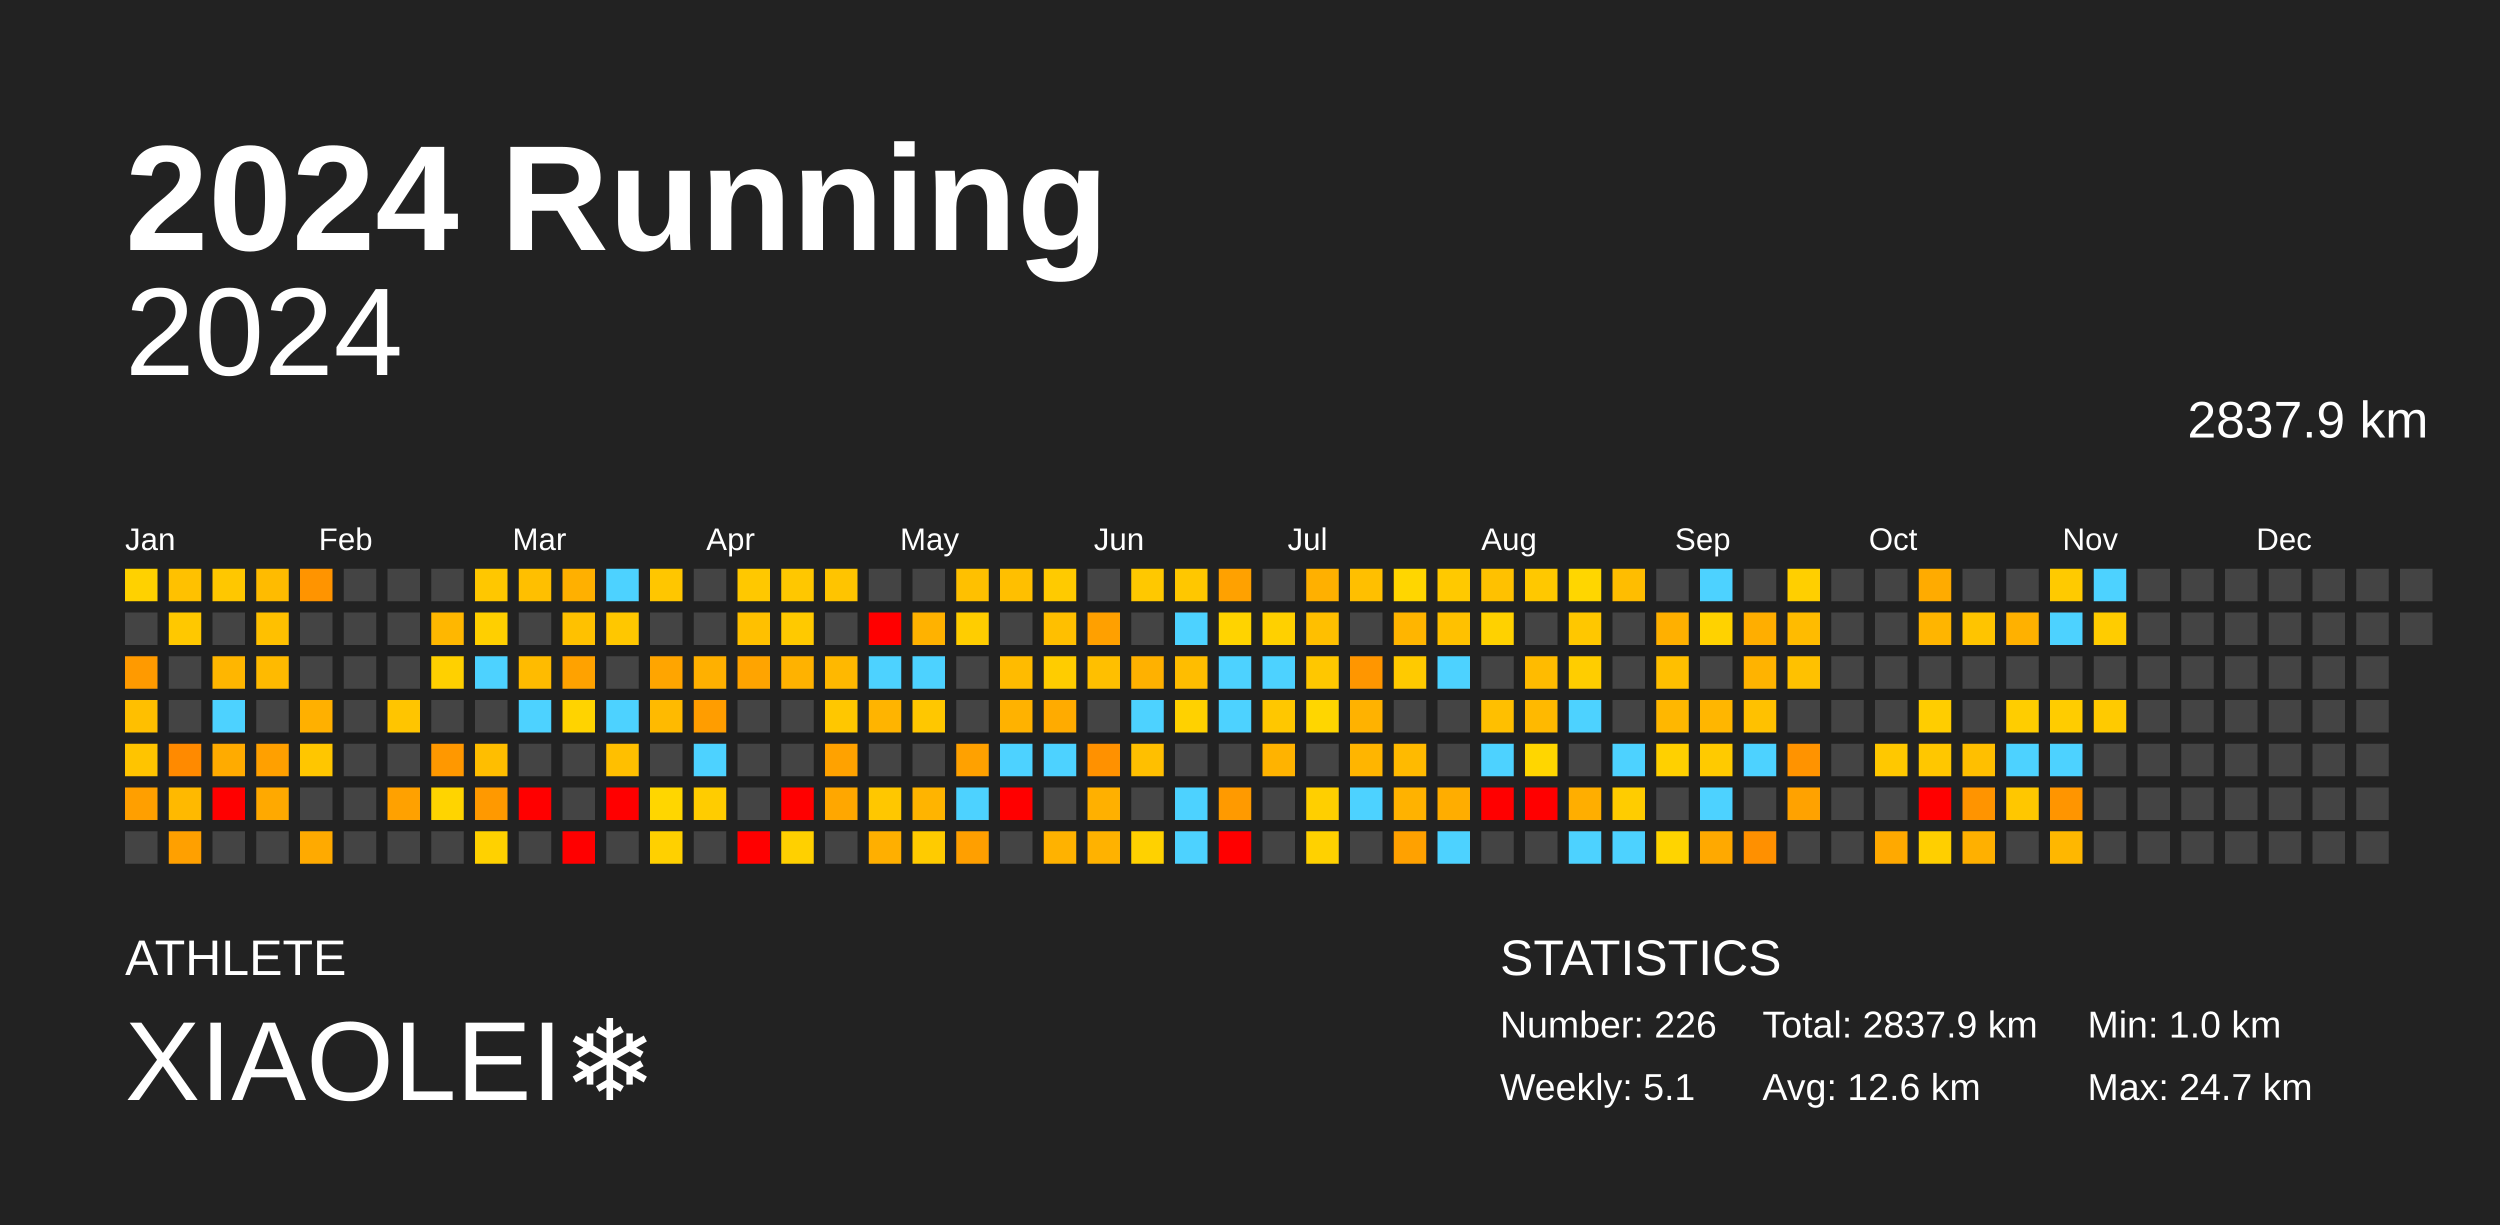
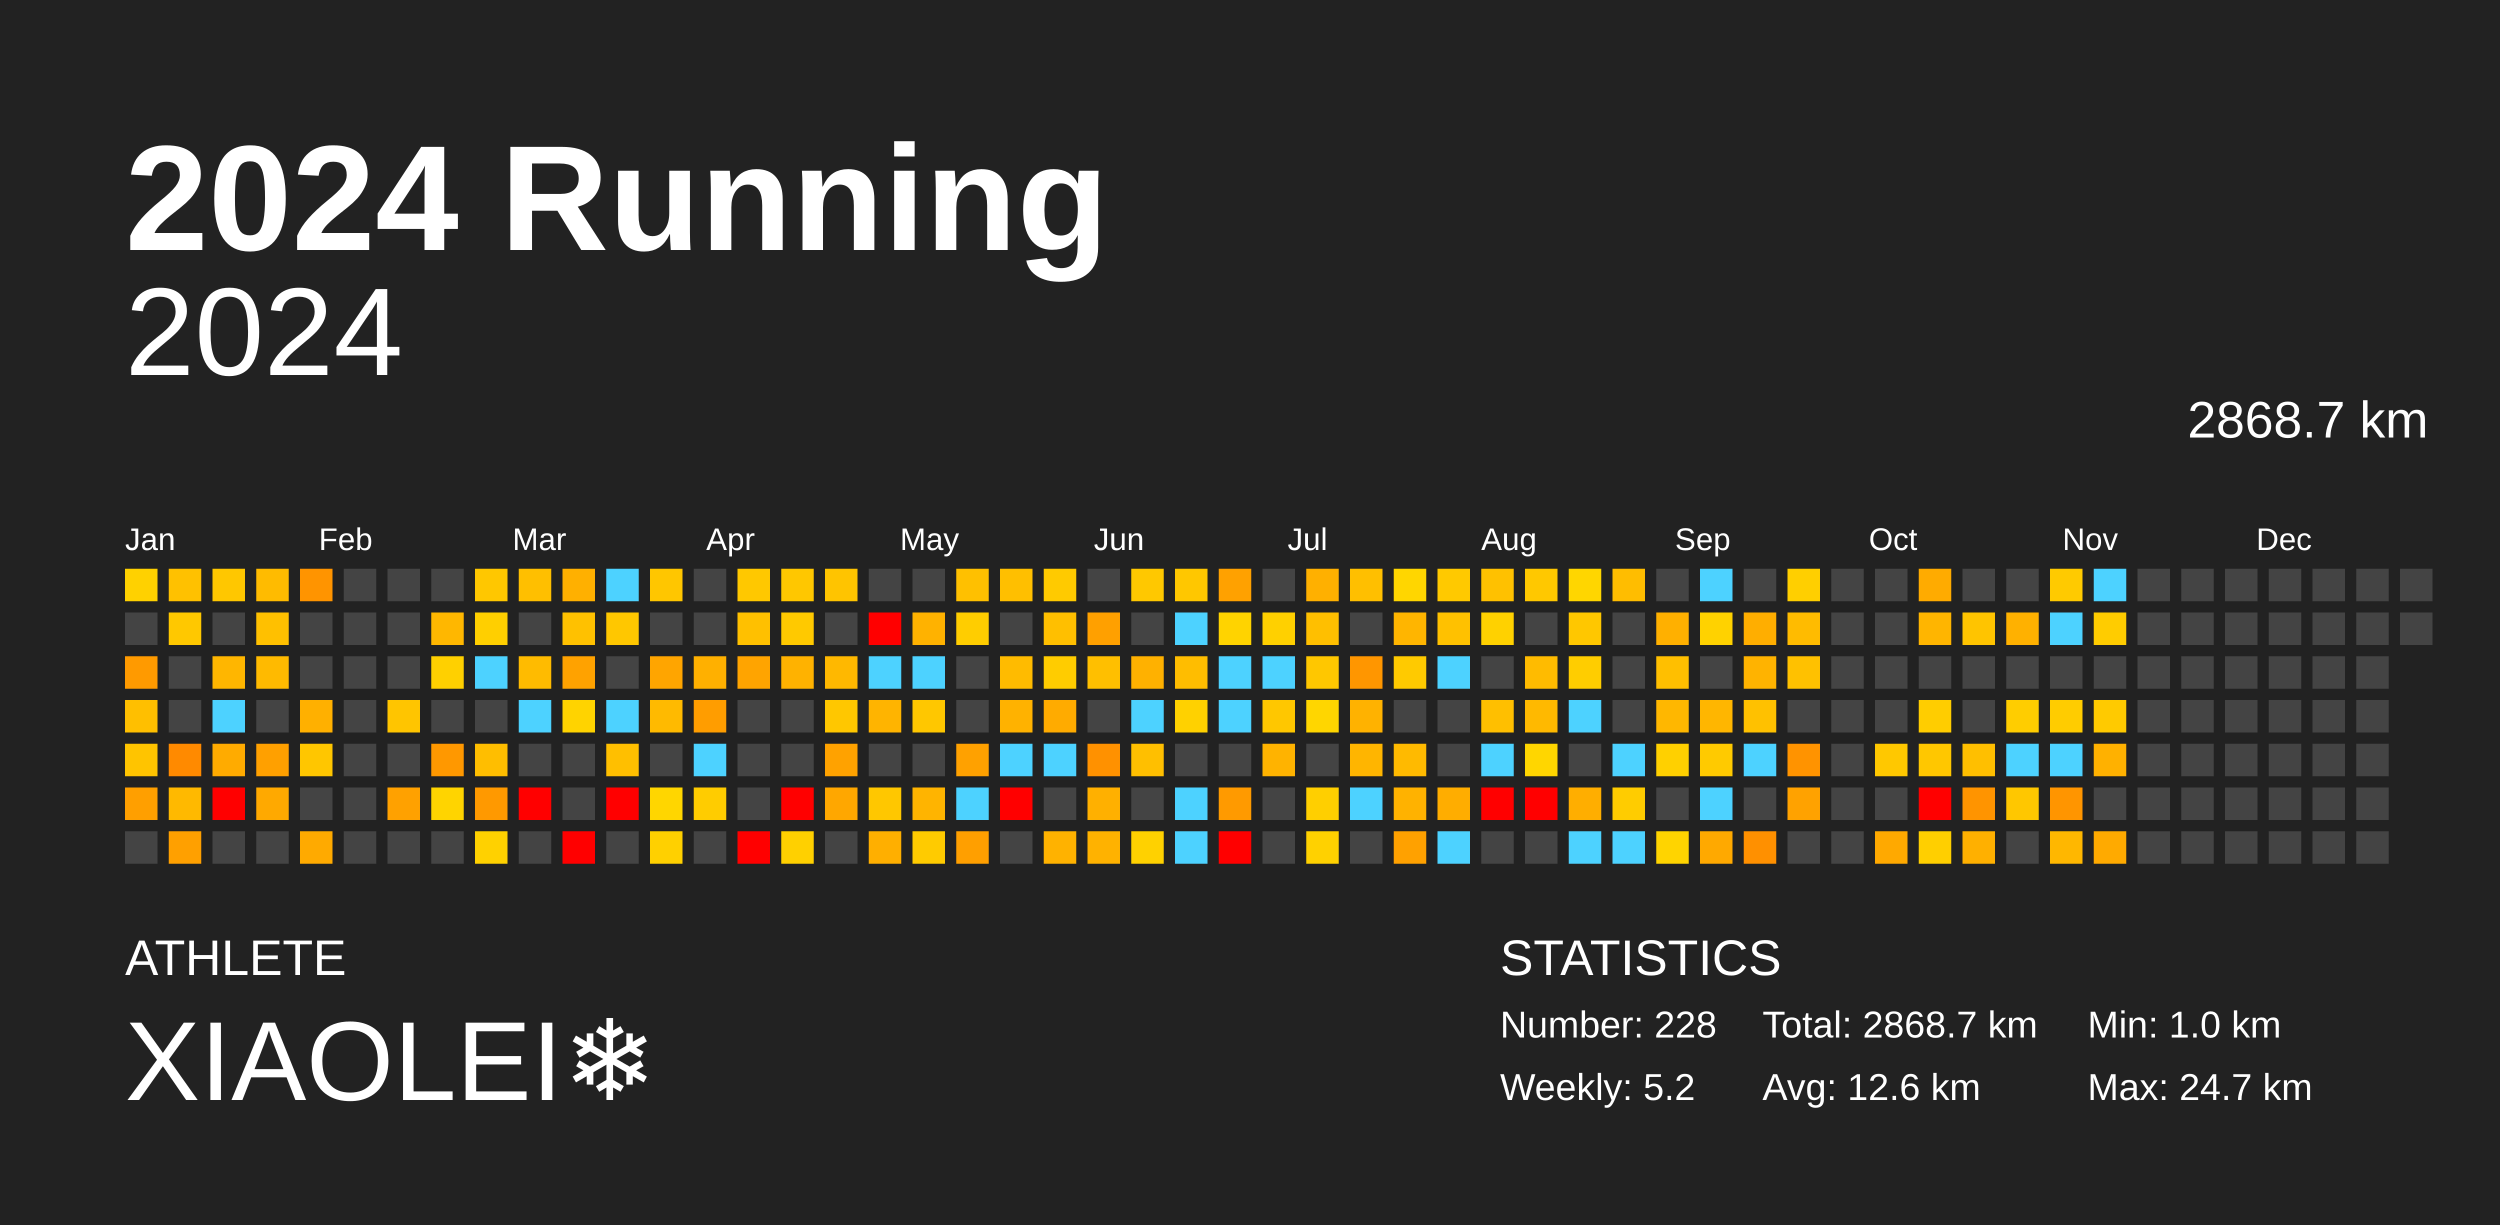
<svg xmlns="http://www.w3.org/2000/svg" baseProfile="full" height="98mm" version="1.1" viewBox="0,0,200,98" width="200mm">
  <defs />
  <rect fill="#222222" height="98" width="200" x="0" y="0" />
  <text fill="#FFFFFF" style="font-size:12px; font-family:Arial; font-weight:bold;" x="10" y="20">2024 Running</text>
  <text fill="#FFFFFF" style="font-size:4px; font-family:Arial" x="10" y="78">ATHLETE</text>
  <text fill="#FFFFFF" style="font-size:9px; font-family:Arial" x="10" y="88">XIAOLEI❄️</text>
  <text fill="#FFFFFF" style="font-size:4px; font-family:Arial" x="120" y="78">STATISTICS</text>
-   <text fill="#FFFFFF" style="font-size:3px; font-family:Arial" x="120" y="83">Number: 226</text>
-   <text fill="#FFFFFF" style="font-size:3px; font-family:Arial" x="120" y="88">Weekly: 5.1</text>
-   <text fill="#FFFFFF" style="font-size:3px; font-family:Arial" x="141" y="83">Total: 2837.9 km</text>
+   <text fill="#FFFFFF" style="font-size:3px; font-family:Arial" x="120" y="83">Number: 228</text>
+   <text fill="#FFFFFF" style="font-size:3px; font-family:Arial" x="120" y="88">Weekly: 5.2</text>
+   <text fill="#FFFFFF" style="font-size:3px; font-family:Arial" x="141" y="83">Total: 2868.7 km</text>
  <text fill="#FFFFFF" style="font-size:3px; font-family:Arial" x="141" y="88">Avg: 12.6 km</text>
  <text fill="#FFFFFF" style="font-size:3px; font-family:Arial" x="167" y="83">Min: 1.0 km</text>
  <text fill="#FFFFFF" style="font-size:3px; font-family:Arial" x="167" y="88">Max: 24.7 km</text>
  <text alignment-baseline="hanging" fill="#FFFFFF" style="font-size:10.0px; font-family:Arial;" x="10" y="30">2024</text>
-   <text alignment-baseline="hanging" fill="#FFFFFF" style="font-size:4.125px; font-family:Arial;" x="175" y="35">2837.9 km</text>
+   <text alignment-baseline="hanging" fill="#FFFFFF" style="font-size:4.125px; font-family:Arial;" x="175" y="35">2868.7 km</text>
  <text fill="#FFFFFF" style="font-size:2.5px; font-family:Arial" x="10.0" y="44">Jan</text>
  <text fill="#FFFFFF" style="font-size:2.5px; font-family:Arial" x="25.5" y="44">Feb</text>
  <text fill="#FFFFFF" style="font-size:2.5px; font-family:Arial" x="41.0" y="44">Mar</text>
  <text fill="#FFFFFF" style="font-size:2.5px; font-family:Arial" x="56.5" y="44">Apr</text>
  <text fill="#FFFFFF" style="font-size:2.5px; font-family:Arial" x="72.0" y="44">May</text>
  <text fill="#FFFFFF" style="font-size:2.5px; font-family:Arial" x="87.5" y="44">Jun</text>
  <text fill="#FFFFFF" style="font-size:2.5px; font-family:Arial" x="103.0" y="44">Jul</text>
  <text fill="#FFFFFF" style="font-size:2.5px; font-family:Arial" x="118.5" y="44">Aug</text>
  <text fill="#FFFFFF" style="font-size:2.5px; font-family:Arial" x="134.0" y="44">Sep</text>
  <text fill="#FFFFFF" style="font-size:2.5px; font-family:Arial" x="149.5" y="44">Oct</text>
  <text fill="#FFFFFF" style="font-size:2.5px; font-family:Arial" x="165.0" y="44">Nov</text>
  <text fill="#FFFFFF" style="font-size:2.5px; font-family:Arial" x="180.5" y="44">Dec</text>
  <rect fill="#ffd100" height="2.6" width="2.6" x="10.0" y="45.5" />
  <rect fill="#444444" height="2.6" width="2.6" x="10.0" y="49.0" />
  <rect fill="#ff9a00" height="2.6" width="2.6" x="10.0" y="52.5" />
  <rect fill="#ffbf00" height="2.6" width="2.6" x="10.0" y="56.0" />
  <rect fill="#ffc400" height="2.6" width="2.6" x="10.0" y="59.5" />
  <rect fill="#ff9f00" height="2.6" width="2.6" x="10.0" y="63.0" />
  <rect fill="#444444" height="2.6" width="2.6" x="10.0" y="66.5" />
  <rect fill="#ffc100" height="2.6" width="2.6" x="13.5" y="45.5" />
  <rect fill="#ffc800" height="2.6" width="2.6" x="13.5" y="49.0" />
  <rect fill="#444444" height="2.6" width="2.6" x="13.5" y="52.5" />
  <rect fill="#444444" height="2.6" width="2.6" x="13.5" y="56.0" />
  <rect fill="#ff8a00" height="2.6" width="2.6" x="13.5" y="59.5" />
  <rect fill="#ffb900" height="2.6" width="2.6" x="13.5" y="63.0" />
  <rect fill="#ffa000" height="2.6" width="2.6" x="13.5" y="66.5" />
  <rect fill="#ffc700" height="2.6" width="2.6" x="17.0" y="45.5" />
  <rect fill="#444444" height="2.6" width="2.6" x="17.0" y="49.0" />
  <rect fill="#ffb600" height="2.6" width="2.6" x="17.0" y="52.5" />
  <rect fill="#4dd2ff" height="2.6" width="2.6" x="17.0" y="56.0" />
  <rect fill="#ffab00" height="2.6" width="2.6" x="17.0" y="59.5" />
  <rect fill="red" height="2.6" width="2.6" x="17.0" y="63.0" />
  <rect fill="#444444" height="2.6" width="2.6" x="17.0" y="66.5" />
  <rect fill="#ffbb00" height="2.6" width="2.6" x="20.5" y="45.5" />
  <rect fill="#ffc000" height="2.6" width="2.6" x="20.5" y="49.0" />
  <rect fill="#ffba00" height="2.6" width="2.6" x="20.5" y="52.5" />
  <rect fill="#444444" height="2.6" width="2.6" x="20.5" y="56.0" />
  <rect fill="#ffa000" height="2.6" width="2.6" x="20.5" y="59.5" />
  <rect fill="#ffa900" height="2.6" width="2.6" x="20.5" y="63.0" />
  <rect fill="#444444" height="2.6" width="2.6" x="20.5" y="66.5" />
  <rect fill="#ff9400" height="2.6" width="2.6" x="24.0" y="45.5" />
  <rect fill="#444444" height="2.6" width="2.6" x="24.0" y="49.0" />
  <rect fill="#444444" height="2.6" width="2.6" x="24.0" y="52.5" />
  <rect fill="#ffb000" height="2.6" width="2.6" x="24.0" y="56.0" />
  <rect fill="#ffc600" height="2.6" width="2.6" x="24.0" y="59.5" />
  <rect fill="#444444" height="2.6" width="2.6" x="24.0" y="63.0" />
  <rect fill="#ffaa00" height="2.6" width="2.6" x="24.0" y="66.5" />
  <rect fill="#444444" height="2.6" width="2.6" x="27.5" y="45.5" />
  <rect fill="#444444" height="2.6" width="2.6" x="27.5" y="49.0" />
  <rect fill="#444444" height="2.6" width="2.6" x="27.5" y="52.5" />
  <rect fill="#444444" height="2.6" width="2.6" x="27.5" y="56.0" />
  <rect fill="#444444" height="2.6" width="2.6" x="27.5" y="59.5" />
  <rect fill="#444444" height="2.6" width="2.6" x="27.5" y="63.0" />
  <rect fill="#444444" height="2.6" width="2.6" x="27.5" y="66.5" />
  <rect fill="#444444" height="2.6" width="2.6" x="31.0" y="45.5" />
  <rect fill="#444444" height="2.6" width="2.6" x="31.0" y="49.0" />
  <rect fill="#444444" height="2.6" width="2.6" x="31.0" y="52.5" />
  <rect fill="#ffc500" height="2.6" width="2.6" x="31.0" y="56.0" />
  <rect fill="#444444" height="2.6" width="2.6" x="31.0" y="59.5" />
  <rect fill="#ffa100" height="2.6" width="2.6" x="31.0" y="63.0" />
  <rect fill="#444444" height="2.6" width="2.6" x="31.0" y="66.5" />
  <rect fill="#444444" height="2.6" width="2.6" x="34.5" y="45.5" />
  <rect fill="#ffb700" height="2.6" width="2.6" x="34.5" y="49.0" />
  <rect fill="#ffd000" height="2.6" width="2.6" x="34.5" y="52.5" />
  <rect fill="#444444" height="2.6" width="2.6" x="34.5" y="56.0" />
  <rect fill="#ff9800" height="2.6" width="2.6" x="34.5" y="59.5" />
  <rect fill="#ffd400" height="2.6" width="2.6" x="34.5" y="63.0" />
  <rect fill="#444444" height="2.6" width="2.6" x="34.5" y="66.5" />
  <rect fill="#ffc700" height="2.6" width="2.6" x="38.0" y="45.5" />
  <rect fill="#ffcf00" height="2.6" width="2.6" x="38.0" y="49.0" />
  <rect fill="#4dd2ff" height="2.6" width="2.6" x="38.0" y="52.5" />
  <rect fill="#444444" height="2.6" width="2.6" x="38.0" y="56.0" />
  <rect fill="#ffbe00" height="2.6" width="2.6" x="38.0" y="59.5" />
  <rect fill="#ff9900" height="2.6" width="2.6" x="38.0" y="63.0" />
  <rect fill="#ffd100" height="2.6" width="2.6" x="38.0" y="66.5" />
  <rect fill="#ffbf00" height="2.6" width="2.6" x="41.5" y="45.5" />
  <rect fill="#444444" height="2.6" width="2.6" x="41.5" y="49.0" />
  <rect fill="#ffbb00" height="2.6" width="2.6" x="41.5" y="52.5" />
  <rect fill="#4dd2ff" height="2.6" width="2.6" x="41.5" y="56.0" />
  <rect fill="#444444" height="2.6" width="2.6" x="41.5" y="59.5" />
  <rect fill="red" height="2.6" width="2.6" x="41.5" y="63.0" />
  <rect fill="#444444" height="2.6" width="2.6" x="41.5" y="66.5" />
  <rect fill="#ffb000" height="2.6" width="2.6" x="45.0" y="45.5" />
  <rect fill="#ffc100" height="2.6" width="2.6" x="45.0" y="49.0" />
  <rect fill="#ffa200" height="2.6" width="2.6" x="45.0" y="52.5" />
  <rect fill="#ffd300" height="2.6" width="2.6" x="45.0" y="56.0" />
  <rect fill="#444444" height="2.6" width="2.6" x="45.0" y="59.5" />
  <rect fill="#444444" height="2.6" width="2.6" x="45.0" y="63.0" />
  <rect fill="red" height="2.6" width="2.6" x="45.0" y="66.5" />
  <rect fill="#4dd2ff" height="2.6" width="2.6" x="48.5" y="45.5" />
  <rect fill="#ffc700" height="2.6" width="2.6" x="48.5" y="49.0" />
  <rect fill="#444444" height="2.6" width="2.6" x="48.5" y="52.5" />
  <rect fill="#4dd2ff" height="2.6" width="2.6" x="48.5" y="56.0" />
  <rect fill="#ffbf00" height="2.6" width="2.6" x="48.5" y="59.5" />
  <rect fill="red" height="2.6" width="2.6" x="48.5" y="63.0" />
  <rect fill="#444444" height="2.6" width="2.6" x="48.5" y="66.5" />
  <rect fill="#ffc600" height="2.6" width="2.6" x="52.0" y="45.5" />
  <rect fill="#444444" height="2.6" width="2.6" x="52.0" y="49.0" />
  <rect fill="#ffa500" height="2.6" width="2.6" x="52.0" y="52.5" />
  <rect fill="#ffba00" height="2.6" width="2.6" x="52.0" y="56.0" />
  <rect fill="#444444" height="2.6" width="2.6" x="52.0" y="59.5" />
  <rect fill="#ffd600" height="2.6" width="2.6" x="52.0" y="63.0" />
  <rect fill="#ffd000" height="2.6" width="2.6" x="52.0" y="66.5" />
  <rect fill="#444444" height="2.6" width="2.6" x="55.5" y="45.5" />
  <rect fill="#444444" height="2.6" width="2.6" x="55.5" y="49.0" />
  <rect fill="#ffb000" height="2.6" width="2.6" x="55.5" y="52.5" />
  <rect fill="#ff9d00" height="2.6" width="2.6" x="55.5" y="56.0" />
  <rect fill="#4dd2ff" height="2.6" width="2.6" x="55.5" y="59.5" />
  <rect fill="#ffcc00" height="2.6" width="2.6" x="55.5" y="63.0" />
  <rect fill="#444444" height="2.6" width="2.6" x="55.5" y="66.5" />
  <rect fill="#ffc800" height="2.6" width="2.6" x="59.0" y="45.5" />
  <rect fill="#ffc000" height="2.6" width="2.6" x="59.0" y="49.0" />
  <rect fill="#ffa400" height="2.6" width="2.6" x="59.0" y="52.5" />
  <rect fill="#444444" height="2.6" width="2.6" x="59.0" y="56.0" />
  <rect fill="#444444" height="2.6" width="2.6" x="59.0" y="59.5" />
  <rect fill="#444444" height="2.6" width="2.6" x="59.0" y="63.0" />
  <rect fill="red" height="2.6" width="2.6" x="59.0" y="66.5" />
  <rect fill="#ffc700" height="2.6" width="2.6" x="62.5" y="45.5" />
  <rect fill="#ffc900" height="2.6" width="2.6" x="62.5" y="49.0" />
  <rect fill="#ffb200" height="2.6" width="2.6" x="62.5" y="52.5" />
  <rect fill="#444444" height="2.6" width="2.6" x="62.5" y="56.0" />
  <rect fill="#444444" height="2.6" width="2.6" x="62.5" y="59.5" />
  <rect fill="red" height="2.6" width="2.6" x="62.5" y="63.0" />
  <rect fill="#ffd000" height="2.6" width="2.6" x="62.5" y="66.5" />
  <rect fill="#ffc400" height="2.6" width="2.6" x="66.0" y="45.5" />
  <rect fill="#444444" height="2.6" width="2.6" x="66.0" y="49.0" />
  <rect fill="#ffb800" height="2.6" width="2.6" x="66.0" y="52.5" />
  <rect fill="#ffc700" height="2.6" width="2.6" x="66.0" y="56.0" />
  <rect fill="#ffa200" height="2.6" width="2.6" x="66.0" y="59.5" />
  <rect fill="#ffa700" height="2.6" width="2.6" x="66.0" y="63.0" />
  <rect fill="#444444" height="2.6" width="2.6" x="66.0" y="66.5" />
  <rect fill="#444444" height="2.6" width="2.6" x="69.5" y="45.5" />
  <rect fill="red" height="2.6" width="2.6" x="69.5" y="49.0" />
  <rect fill="#4dd2ff" height="2.6" width="2.6" x="69.5" y="52.5" />
  <rect fill="#ffb400" height="2.6" width="2.6" x="69.5" y="56.0" />
  <rect fill="#444444" height="2.6" width="2.6" x="69.5" y="59.5" />
  <rect fill="#ffc700" height="2.6" width="2.6" x="69.5" y="63.0" />
  <rect fill="#ffaf00" height="2.6" width="2.6" x="69.5" y="66.5" />
  <rect fill="#444444" height="2.6" width="2.6" x="73.0" y="45.5" />
  <rect fill="#ffb200" height="2.6" width="2.6" x="73.0" y="49.0" />
  <rect fill="#4dd2ff" height="2.6" width="2.6" x="73.0" y="52.5" />
  <rect fill="#ffc700" height="2.6" width="2.6" x="73.0" y="56.0" />
  <rect fill="#444444" height="2.6" width="2.6" x="73.0" y="59.5" />
  <rect fill="#ffb400" height="2.6" width="2.6" x="73.0" y="63.0" />
  <rect fill="#ffcb00" height="2.6" width="2.6" x="73.0" y="66.5" />
  <rect fill="#ffc000" height="2.6" width="2.6" x="76.5" y="45.5" />
  <rect fill="#ffcd00" height="2.6" width="2.6" x="76.5" y="49.0" />
  <rect fill="#444444" height="2.6" width="2.6" x="76.5" y="52.5" />
  <rect fill="#444444" height="2.6" width="2.6" x="76.5" y="56.0" />
  <rect fill="#ffa100" height="2.6" width="2.6" x="76.5" y="59.5" />
  <rect fill="#4dd2ff" height="2.6" width="2.6" x="76.5" y="63.0" />
  <rect fill="#ff9f00" height="2.6" width="2.6" x="76.5" y="66.5" />
  <rect fill="#ffbf00" height="2.6" width="2.6" x="80.0" y="45.5" />
  <rect fill="#444444" height="2.6" width="2.6" x="80.0" y="49.0" />
  <rect fill="#ffbb00" height="2.6" width="2.6" x="80.0" y="52.5" />
  <rect fill="#ffb200" height="2.6" width="2.6" x="80.0" y="56.0" />
  <rect fill="#4dd2ff" height="2.6" width="2.6" x="80.0" y="59.5" />
  <rect fill="red" height="2.6" width="2.6" x="80.0" y="63.0" />
  <rect fill="#444444" height="2.6" width="2.6" x="80.0" y="66.5" />
  <rect fill="#ffca00" height="2.6" width="2.6" x="83.5" y="45.5" />
  <rect fill="#ffbf00" height="2.6" width="2.6" x="83.5" y="49.0" />
  <rect fill="#ffcc00" height="2.6" width="2.6" x="83.5" y="52.5" />
  <rect fill="#ffab00" height="2.6" width="2.6" x="83.5" y="56.0" />
  <rect fill="#4dd2ff" height="2.6" width="2.6" x="83.5" y="59.5" />
  <rect fill="#444444" height="2.6" width="2.6" x="83.5" y="63.0" />
  <rect fill="#ffb200" height="2.6" width="2.6" x="83.5" y="66.5" />
  <rect fill="#444444" height="2.6" width="2.6" x="87.0" y="45.5" />
  <rect fill="#ffa000" height="2.6" width="2.6" x="87.0" y="49.0" />
  <rect fill="#ffbf00" height="2.6" width="2.6" x="87.0" y="52.5" />
  <rect fill="#444444" height="2.6" width="2.6" x="87.0" y="56.0" />
  <rect fill="#ff9100" height="2.6" width="2.6" x="87.0" y="59.5" />
  <rect fill="#ffb000" height="2.6" width="2.6" x="87.0" y="63.0" />
  <rect fill="#ffb200" height="2.6" width="2.6" x="87.0" y="66.5" />
  <rect fill="#ffc800" height="2.6" width="2.6" x="90.5" y="45.5" />
  <rect fill="#444444" height="2.6" width="2.6" x="90.5" y="49.0" />
  <rect fill="#ffb100" height="2.6" width="2.6" x="90.5" y="52.5" />
  <rect fill="#4dd2ff" height="2.6" width="2.6" x="90.5" y="56.0" />
  <rect fill="#ffbf00" height="2.6" width="2.6" x="90.5" y="59.5" />
  <rect fill="#444444" height="2.6" width="2.6" x="90.5" y="63.0" />
  <rect fill="#ffd100" height="2.6" width="2.6" x="90.5" y="66.5" />
  <rect fill="#ffc700" height="2.6" width="2.6" x="94.0" y="45.5" />
  <rect fill="#4dd2ff" height="2.6" width="2.6" x="94.0" y="49.0" />
  <rect fill="#ffbd00" height="2.6" width="2.6" x="94.0" y="52.5" />
  <rect fill="#ffd100" height="2.6" width="2.6" x="94.0" y="56.0" />
  <rect fill="#444444" height="2.6" width="2.6" x="94.0" y="59.5" />
  <rect fill="#4dd2ff" height="2.6" width="2.6" x="94.0" y="63.0" />
  <rect fill="#4dd2ff" height="2.6" width="2.6" x="94.0" y="66.5" />
  <rect fill="#ffa100" height="2.6" width="2.6" x="97.5" y="45.5" />
  <rect fill="#ffd300" height="2.6" width="2.6" x="97.5" y="49.0" />
  <rect fill="#4dd2ff" height="2.6" width="2.6" x="97.5" y="52.5" />
  <rect fill="#4dd2ff" height="2.6" width="2.6" x="97.5" y="56.0" />
  <rect fill="#444444" height="2.6" width="2.6" x="97.5" y="59.5" />
  <rect fill="#ff9a00" height="2.6" width="2.6" x="97.5" y="63.0" />
  <rect fill="red" height="2.6" width="2.6" x="97.5" y="66.5" />
  <rect fill="#444444" height="2.6" width="2.6" x="101.0" y="45.5" />
  <rect fill="#ffd000" height="2.6" width="2.6" x="101.0" y="49.0" />
  <rect fill="#4dd2ff" height="2.6" width="2.6" x="101.0" y="52.5" />
  <rect fill="#ffc700" height="2.6" width="2.6" x="101.0" y="56.0" />
  <rect fill="#ffb300" height="2.6" width="2.6" x="101.0" y="59.5" />
  <rect fill="#444444" height="2.6" width="2.6" x="101.0" y="63.0" />
  <rect fill="#444444" height="2.6" width="2.6" x="101.0" y="66.5" />
  <rect fill="#ffb000" height="2.6" width="2.6" x="104.5" y="45.5" />
  <rect fill="#ffbf00" height="2.6" width="2.6" x="104.5" y="49.0" />
  <rect fill="#ffc700" height="2.6" width="2.6" x="104.5" y="52.5" />
  <rect fill="#ffd600" height="2.6" width="2.6" x="104.5" y="56.0" />
  <rect fill="#444444" height="2.6" width="2.6" x="104.5" y="59.5" />
  <rect fill="#ffcf00" height="2.6" width="2.6" x="104.5" y="63.0" />
  <rect fill="#ffd100" height="2.6" width="2.6" x="104.5" y="66.5" />
  <rect fill="#ffbf00" height="2.6" width="2.6" x="108.0" y="45.5" />
  <rect fill="#444444" height="2.6" width="2.6" x="108.0" y="49.0" />
  <rect fill="#ff9600" height="2.6" width="2.6" x="108.0" y="52.5" />
  <rect fill="#ffb200" height="2.6" width="2.6" x="108.0" y="56.0" />
  <rect fill="#ffb500" height="2.6" width="2.6" x="108.0" y="59.5" />
  <rect fill="#4dd2ff" height="2.6" width="2.6" x="108.0" y="63.0" />
  <rect fill="#444444" height="2.6" width="2.6" x="108.0" y="66.5" />
  <rect fill="#ffd600" height="2.6" width="2.6" x="111.5" y="45.5" />
  <rect fill="#ffb500" height="2.6" width="2.6" x="111.5" y="49.0" />
  <rect fill="#ffca00" height="2.6" width="2.6" x="111.5" y="52.5" />
  <rect fill="#444444" height="2.6" width="2.6" x="111.5" y="56.0" />
  <rect fill="#ffba00" height="2.6" width="2.6" x="111.5" y="59.5" />
  <rect fill="#ffb200" height="2.6" width="2.6" x="111.5" y="63.0" />
  <rect fill="#ffa100" height="2.6" width="2.6" x="111.5" y="66.5" />
  <rect fill="#ffc900" height="2.6" width="2.6" x="115.0" y="45.5" />
  <rect fill="#ffc100" height="2.6" width="2.6" x="115.0" y="49.0" />
  <rect fill="#4dd2ff" height="2.6" width="2.6" x="115.0" y="52.5" />
  <rect fill="#444444" height="2.6" width="2.6" x="115.0" y="56.0" />
  <rect fill="#444444" height="2.6" width="2.6" x="115.0" y="59.5" />
  <rect fill="#ffad00" height="2.6" width="2.6" x="115.0" y="63.0" />
  <rect fill="#4dd2ff" height="2.6" width="2.6" x="115.0" y="66.5" />
  <rect fill="#ffc100" height="2.6" width="2.6" x="118.5" y="45.5" />
  <rect fill="#ffd100" height="2.6" width="2.6" x="118.5" y="49.0" />
  <rect fill="#444444" height="2.6" width="2.6" x="118.5" y="52.5" />
  <rect fill="#ffbf00" height="2.6" width="2.6" x="118.5" y="56.0" />
  <rect fill="#4dd2ff" height="2.6" width="2.6" x="118.5" y="59.5" />
  <rect fill="red" height="2.6" width="2.6" x="118.5" y="63.0" />
  <rect fill="#444444" height="2.6" width="2.6" x="118.5" y="66.5" />
  <rect fill="#ffc800" height="2.6" width="2.6" x="122.0" y="45.5" />
  <rect fill="#444444" height="2.6" width="2.6" x="122.0" y="49.0" />
  <rect fill="#ffbb00" height="2.6" width="2.6" x="122.0" y="52.5" />
  <rect fill="#ffb900" height="2.6" width="2.6" x="122.0" y="56.0" />
  <rect fill="#ffd600" height="2.6" width="2.6" x="122.0" y="59.5" />
  <rect fill="red" height="2.6" width="2.6" x="122.0" y="63.0" />
  <rect fill="#444444" height="2.6" width="2.6" x="122.0" y="66.5" />
  <rect fill="#ffd600" height="2.6" width="2.6" x="125.5" y="45.5" />
  <rect fill="#ffc700" height="2.6" width="2.6" x="125.5" y="49.0" />
  <rect fill="#ffcd00" height="2.6" width="2.6" x="125.5" y="52.5" />
  <rect fill="#4dd2ff" height="2.6" width="2.6" x="125.5" y="56.0" />
  <rect fill="#444444" height="2.6" width="2.6" x="125.5" y="59.5" />
  <rect fill="#ffae00" height="2.6" width="2.6" x="125.5" y="63.0" />
  <rect fill="#4dd2ff" height="2.6" width="2.6" x="125.5" y="66.5" />
  <rect fill="#ffbd00" height="2.6" width="2.6" x="129.0" y="45.5" />
  <rect fill="#444444" height="2.6" width="2.6" x="129.0" y="49.0" />
  <rect fill="#444444" height="2.6" width="2.6" x="129.0" y="52.5" />
  <rect fill="#444444" height="2.6" width="2.6" x="129.0" y="56.0" />
  <rect fill="#4dd2ff" height="2.6" width="2.6" x="129.0" y="59.5" />
  <rect fill="#ffcc00" height="2.6" width="2.6" x="129.0" y="63.0" />
  <rect fill="#4dd2ff" height="2.6" width="2.6" x="129.0" y="66.5" />
  <rect fill="#444444" height="2.6" width="2.6" x="132.5" y="45.5" />
  <rect fill="#ffb000" height="2.6" width="2.6" x="132.5" y="49.0" />
  <rect fill="#ffbf00" height="2.6" width="2.6" x="132.5" y="52.5" />
  <rect fill="#ffb700" height="2.6" width="2.6" x="132.5" y="56.0" />
  <rect fill="#ffd000" height="2.6" width="2.6" x="132.5" y="59.5" />
  <rect fill="#444444" height="2.6" width="2.6" x="132.5" y="63.0" />
  <rect fill="#ffd400" height="2.6" width="2.6" x="132.5" y="66.5" />
  <rect fill="#4dd2ff" height="2.6" width="2.6" x="136.0" y="45.5" />
  <rect fill="#ffd200" height="2.6" width="2.6" x="136.0" y="49.0" />
  <rect fill="#444444" height="2.6" width="2.6" x="136.0" y="52.5" />
  <rect fill="#ffb600" height="2.6" width="2.6" x="136.0" y="56.0" />
  <rect fill="#ffca00" height="2.6" width="2.6" x="136.0" y="59.5" />
  <rect fill="#4dd2ff" height="2.6" width="2.6" x="136.0" y="63.0" />
  <rect fill="#ffa900" height="2.6" width="2.6" x="136.0" y="66.5" />
  <rect fill="#444444" height="2.6" width="2.6" x="139.5" y="45.5" />
  <rect fill="#ffae00" height="2.6" width="2.6" x="139.5" y="49.0" />
  <rect fill="#ffb300" height="2.6" width="2.6" x="139.5" y="52.5" />
  <rect fill="#ffc100" height="2.6" width="2.6" x="139.5" y="56.0" />
  <rect fill="#4dd2ff" height="2.6" width="2.6" x="139.5" y="59.5" />
  <rect fill="#444444" height="2.6" width="2.6" x="139.5" y="63.0" />
  <rect fill="#ff9000" height="2.6" width="2.6" x="139.5" y="66.5" />
  <rect fill="#ffcf00" height="2.6" width="2.6" x="143.0" y="45.5" />
  <rect fill="#ffbb00" height="2.6" width="2.6" x="143.0" y="49.0" />
  <rect fill="#ffc100" height="2.6" width="2.6" x="143.0" y="52.5" />
  <rect fill="#444444" height="2.6" width="2.6" x="143.0" y="56.0" />
  <rect fill="#ff9300" height="2.6" width="2.6" x="143.0" y="59.5" />
  <rect fill="#ffa200" height="2.6" width="2.6" x="143.0" y="63.0" />
  <rect fill="#444444" height="2.6" width="2.6" x="143.0" y="66.5" />
  <rect fill="#444444" height="2.6" width="2.6" x="146.5" y="45.5" />
  <rect fill="#444444" height="2.6" width="2.6" x="146.5" y="49.0" />
  <rect fill="#444444" height="2.6" width="2.6" x="146.5" y="52.5" />
  <rect fill="#444444" height="2.6" width="2.6" x="146.5" y="56.0" />
  <rect fill="#444444" height="2.6" width="2.6" x="146.5" y="59.5" />
  <rect fill="#444444" height="2.6" width="2.6" x="146.5" y="63.0" />
  <rect fill="#444444" height="2.6" width="2.6" x="146.5" y="66.5" />
  <rect fill="#444444" height="2.6" width="2.6" x="150.0" y="45.5" />
  <rect fill="#444444" height="2.6" width="2.6" x="150.0" y="49.0" />
  <rect fill="#444444" height="2.6" width="2.6" x="150.0" y="52.5" />
  <rect fill="#444444" height="2.6" width="2.6" x="150.0" y="56.0" />
  <rect fill="#ffc800" height="2.6" width="2.6" x="150.0" y="59.5" />
  <rect fill="#444444" height="2.6" width="2.6" x="150.0" y="63.0" />
  <rect fill="#ffa900" height="2.6" width="2.6" x="150.0" y="66.5" />
  <rect fill="#ffab00" height="2.6" width="2.6" x="153.5" y="45.5" />
  <rect fill="#ffb500" height="2.6" width="2.6" x="153.5" y="49.0" />
  <rect fill="#444444" height="2.6" width="2.6" x="153.5" y="52.5" />
  <rect fill="#ffcd00" height="2.6" width="2.6" x="153.5" y="56.0" />
  <rect fill="#ffc700" height="2.6" width="2.6" x="153.5" y="59.5" />
  <rect fill="red" height="2.6" width="2.6" x="153.5" y="63.0" />
  <rect fill="#ffcf00" height="2.6" width="2.6" x="153.5" y="66.5" />
  <rect fill="#444444" height="2.6" width="2.6" x="157.0" y="45.5" />
  <rect fill="#ffc400" height="2.6" width="2.6" x="157.0" y="49.0" />
  <rect fill="#444444" height="2.6" width="2.6" x="157.0" y="52.5" />
  <rect fill="#444444" height="2.6" width="2.6" x="157.0" y="56.0" />
  <rect fill="#ffbf00" height="2.6" width="2.6" x="157.0" y="59.5" />
  <rect fill="#ff9400" height="2.6" width="2.6" x="157.0" y="63.0" />
  <rect fill="#ffb000" height="2.6" width="2.6" x="157.0" y="66.5" />
  <rect fill="#444444" height="2.6" width="2.6" x="160.5" y="45.5" />
  <rect fill="#ffb100" height="2.6" width="2.6" x="160.5" y="49.0" />
  <rect fill="#444444" height="2.6" width="2.6" x="160.5" y="52.5" />
  <rect fill="#ffcd00" height="2.6" width="2.6" x="160.5" y="56.0" />
  <rect fill="#4dd2ff" height="2.6" width="2.6" x="160.5" y="59.5" />
  <rect fill="#ffc700" height="2.6" width="2.6" x="160.5" y="63.0" />
  <rect fill="#444444" height="2.6" width="2.6" x="160.5" y="66.5" />
  <rect fill="#ffca00" height="2.6" width="2.6" x="164.0" y="45.5" />
  <rect fill="#4dd2ff" height="2.6" width="2.6" x="164.0" y="49.0" />
  <rect fill="#444444" height="2.6" width="2.6" x="164.0" y="52.5" />
  <rect fill="#ffcc00" height="2.6" width="2.6" x="164.0" y="56.0" />
  <rect fill="#4dd2ff" height="2.6" width="2.6" x="164.0" y="59.5" />
  <rect fill="#ff9500" height="2.6" width="2.6" x="164.0" y="63.0" />
  <rect fill="#ffb700" height="2.6" width="2.6" x="164.0" y="66.5" />
  <rect fill="#4dd2ff" height="2.6" width="2.6" x="167.5" y="45.5" />
  <rect fill="#ffcc00" height="2.6" width="2.6" x="167.5" y="49.0" />
  <rect fill="#444444" height="2.6" width="2.6" x="167.5" y="52.5" />
  <rect fill="#ffca00" height="2.6" width="2.6" x="167.5" y="56.0" />
-   <rect fill="#444444" height="2.6" width="2.6" x="167.5" y="59.5" />
+   <rect fill="#ffb100" height="2.6" width="2.6" x="167.5" y="59.5" />
  <rect fill="#444444" height="2.6" width="2.6" x="167.5" y="63.0" />
-   <rect fill="#444444" height="2.6" width="2.6" x="167.5" y="66.5" />
+   <rect fill="#ffaa00" height="2.6" width="2.6" x="167.5" y="66.5" />
  <rect fill="#444444" height="2.6" width="2.6" x="171.0" y="45.5" />
  <rect fill="#444444" height="2.6" width="2.6" x="171.0" y="49.0" />
  <rect fill="#444444" height="2.6" width="2.6" x="171.0" y="52.5" />
  <rect fill="#444444" height="2.6" width="2.6" x="171.0" y="56.0" />
  <rect fill="#444444" height="2.6" width="2.6" x="171.0" y="59.5" />
  <rect fill="#444444" height="2.6" width="2.6" x="171.0" y="63.0" />
  <rect fill="#444444" height="2.6" width="2.6" x="171.0" y="66.5" />
  <rect fill="#444444" height="2.6" width="2.6" x="174.5" y="45.5" />
  <rect fill="#444444" height="2.6" width="2.6" x="174.5" y="49.0" />
  <rect fill="#444444" height="2.6" width="2.6" x="174.5" y="52.5" />
  <rect fill="#444444" height="2.6" width="2.6" x="174.5" y="56.0" />
  <rect fill="#444444" height="2.6" width="2.6" x="174.5" y="59.5" />
  <rect fill="#444444" height="2.6" width="2.6" x="174.5" y="63.0" />
  <rect fill="#444444" height="2.6" width="2.6" x="174.5" y="66.5" />
  <rect fill="#444444" height="2.6" width="2.6" x="178.0" y="45.5" />
  <rect fill="#444444" height="2.6" width="2.6" x="178.0" y="49.0" />
  <rect fill="#444444" height="2.6" width="2.6" x="178.0" y="52.5" />
  <rect fill="#444444" height="2.6" width="2.6" x="178.0" y="56.0" />
  <rect fill="#444444" height="2.6" width="2.6" x="178.0" y="59.5" />
  <rect fill="#444444" height="2.6" width="2.6" x="178.0" y="63.0" />
  <rect fill="#444444" height="2.6" width="2.6" x="178.0" y="66.5" />
  <rect fill="#444444" height="2.6" width="2.6" x="181.5" y="45.5" />
  <rect fill="#444444" height="2.6" width="2.6" x="181.5" y="49.0" />
  <rect fill="#444444" height="2.6" width="2.6" x="181.5" y="52.5" />
  <rect fill="#444444" height="2.6" width="2.6" x="181.5" y="56.0" />
  <rect fill="#444444" height="2.6" width="2.6" x="181.5" y="59.5" />
  <rect fill="#444444" height="2.6" width="2.6" x="181.5" y="63.0" />
  <rect fill="#444444" height="2.6" width="2.6" x="181.5" y="66.5" />
  <rect fill="#444444" height="2.6" width="2.6" x="185.0" y="45.5" />
  <rect fill="#444444" height="2.6" width="2.6" x="185.0" y="49.0" />
  <rect fill="#444444" height="2.6" width="2.6" x="185.0" y="52.5" />
  <rect fill="#444444" height="2.6" width="2.6" x="185.0" y="56.0" />
  <rect fill="#444444" height="2.6" width="2.6" x="185.0" y="59.5" />
  <rect fill="#444444" height="2.6" width="2.6" x="185.0" y="63.0" />
  <rect fill="#444444" height="2.6" width="2.6" x="185.0" y="66.5" />
  <rect fill="#444444" height="2.6" width="2.6" x="188.5" y="45.5" />
  <rect fill="#444444" height="2.6" width="2.6" x="188.5" y="49.0" />
  <rect fill="#444444" height="2.6" width="2.6" x="188.5" y="52.5" />
  <rect fill="#444444" height="2.6" width="2.6" x="188.5" y="56.0" />
  <rect fill="#444444" height="2.6" width="2.6" x="188.5" y="59.5" />
  <rect fill="#444444" height="2.6" width="2.6" x="188.5" y="63.0" />
  <rect fill="#444444" height="2.6" width="2.6" x="188.5" y="66.5" />
  <rect fill="#444444" height="2.6" width="2.6" x="192.0" y="45.5" />
  <rect fill="#444444" height="2.6" width="2.6" x="192.0" y="49.0" />
</svg>
